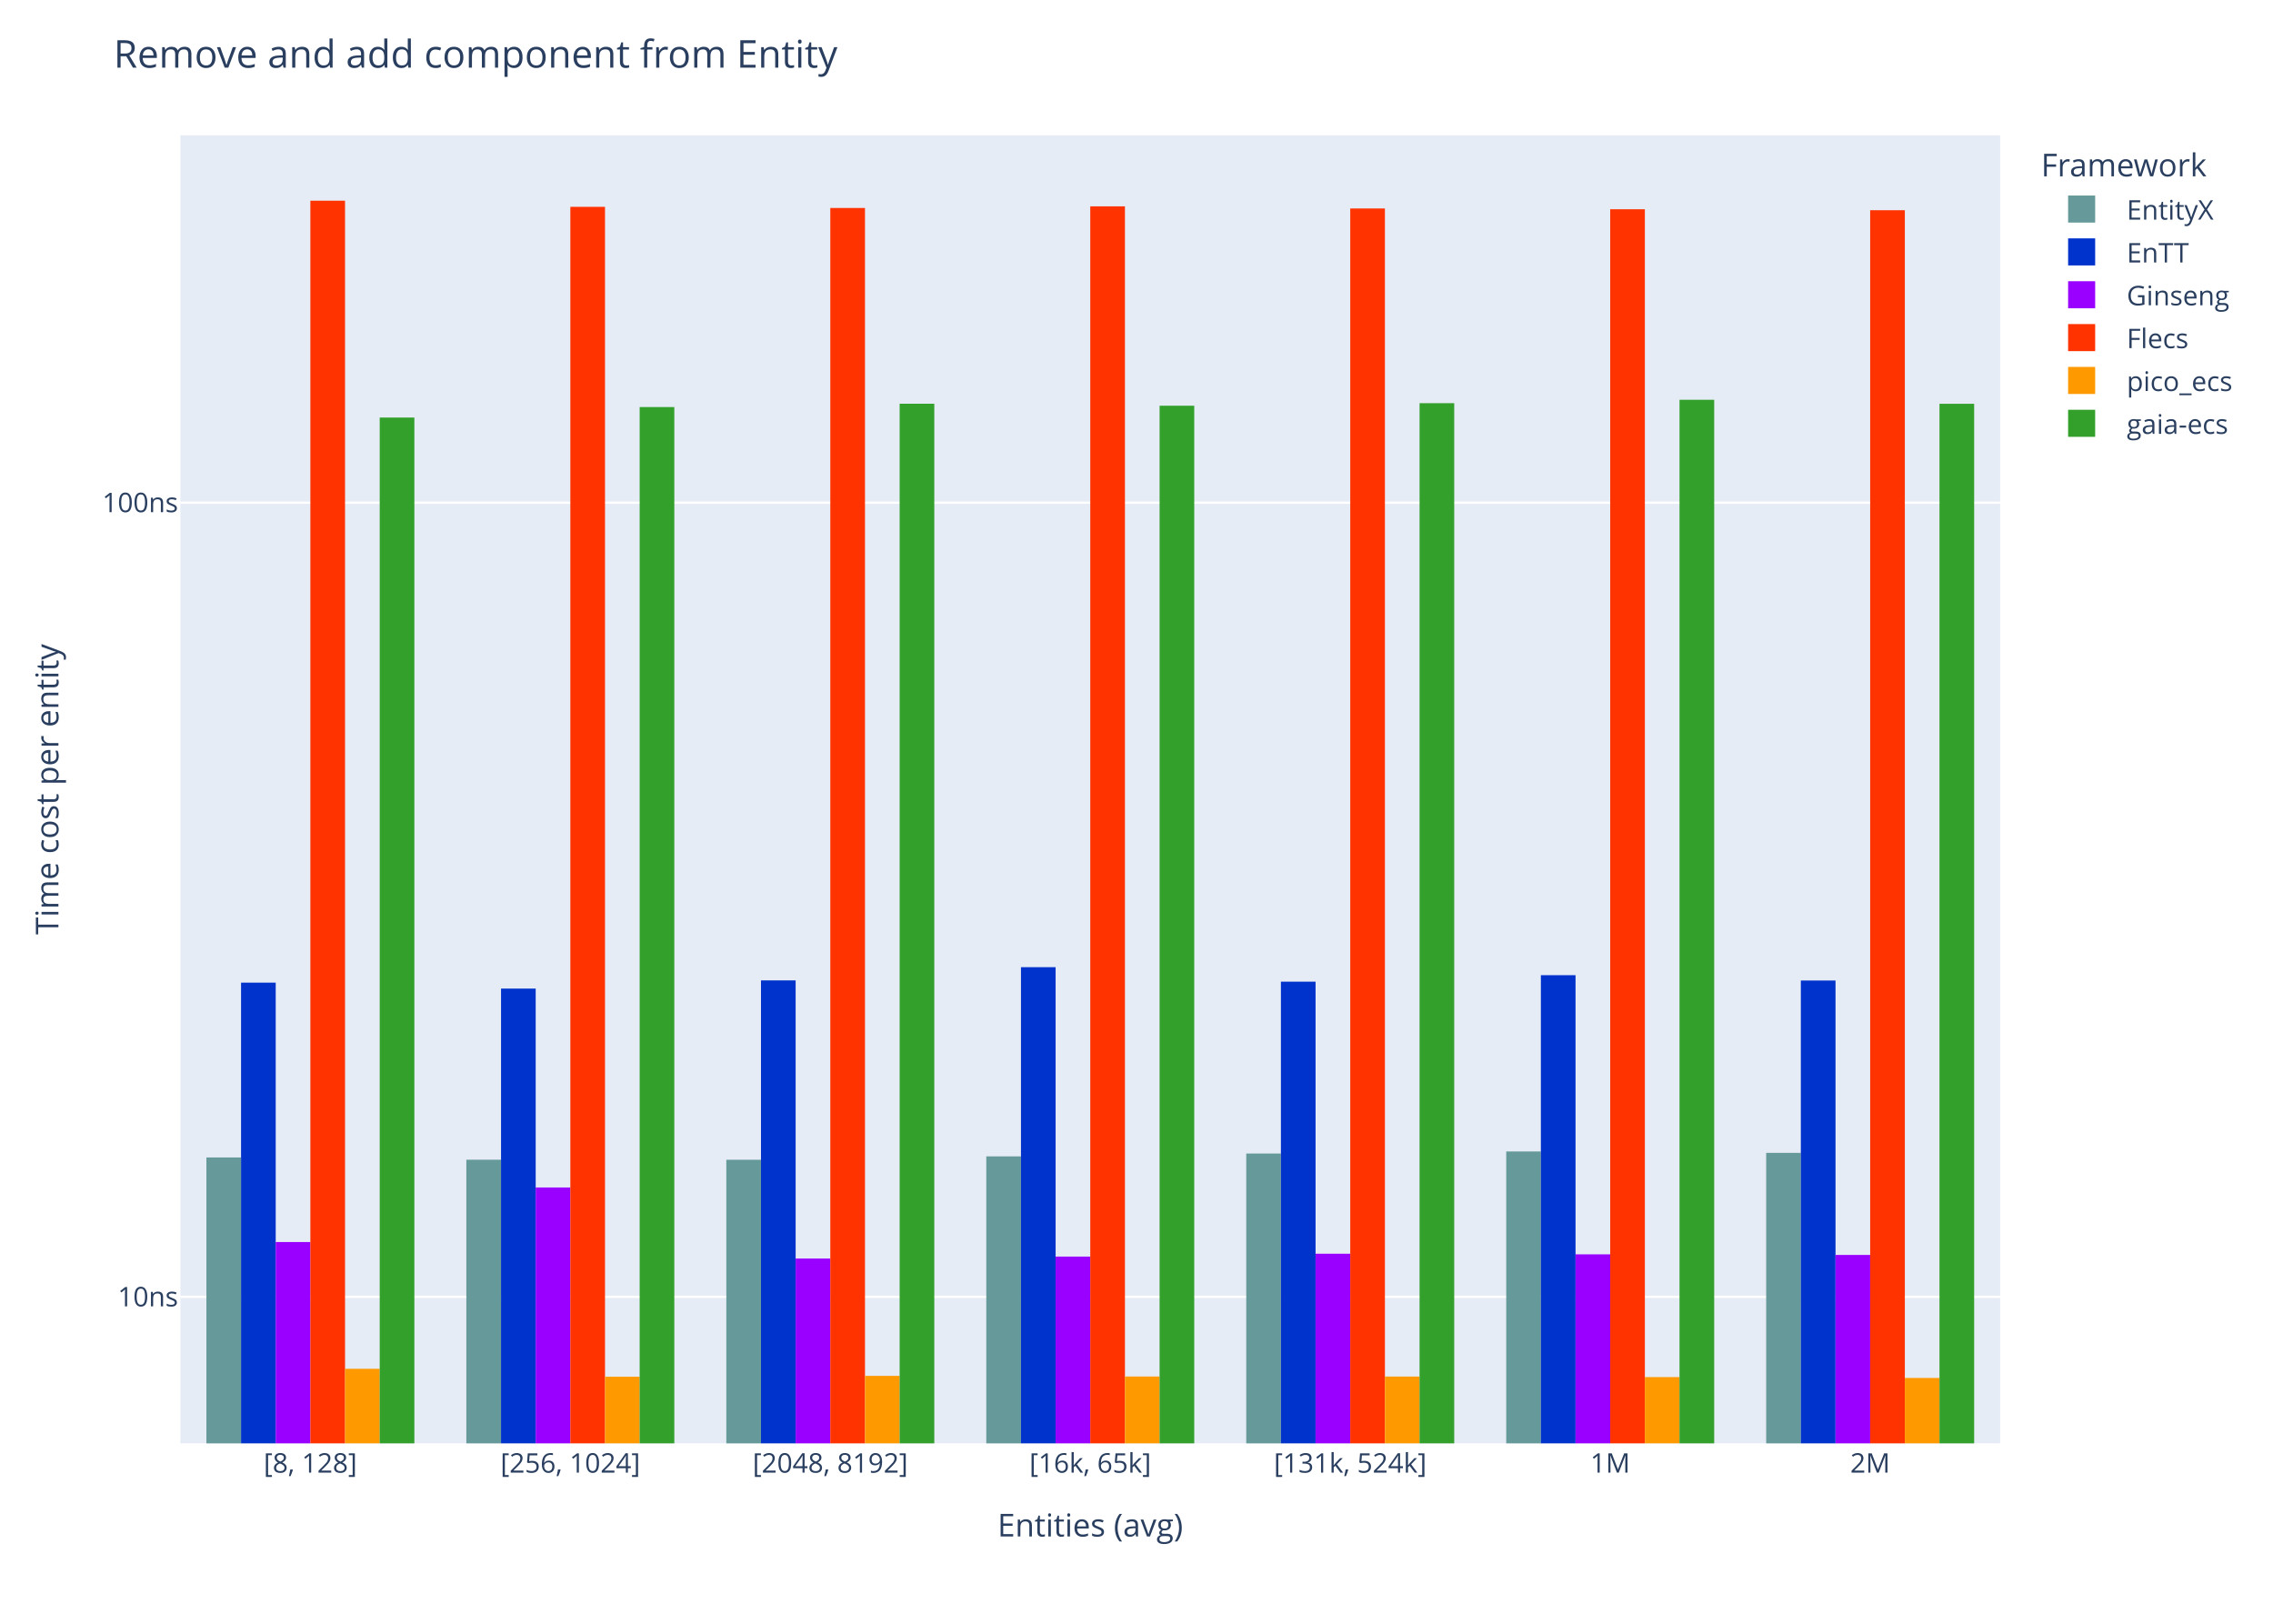
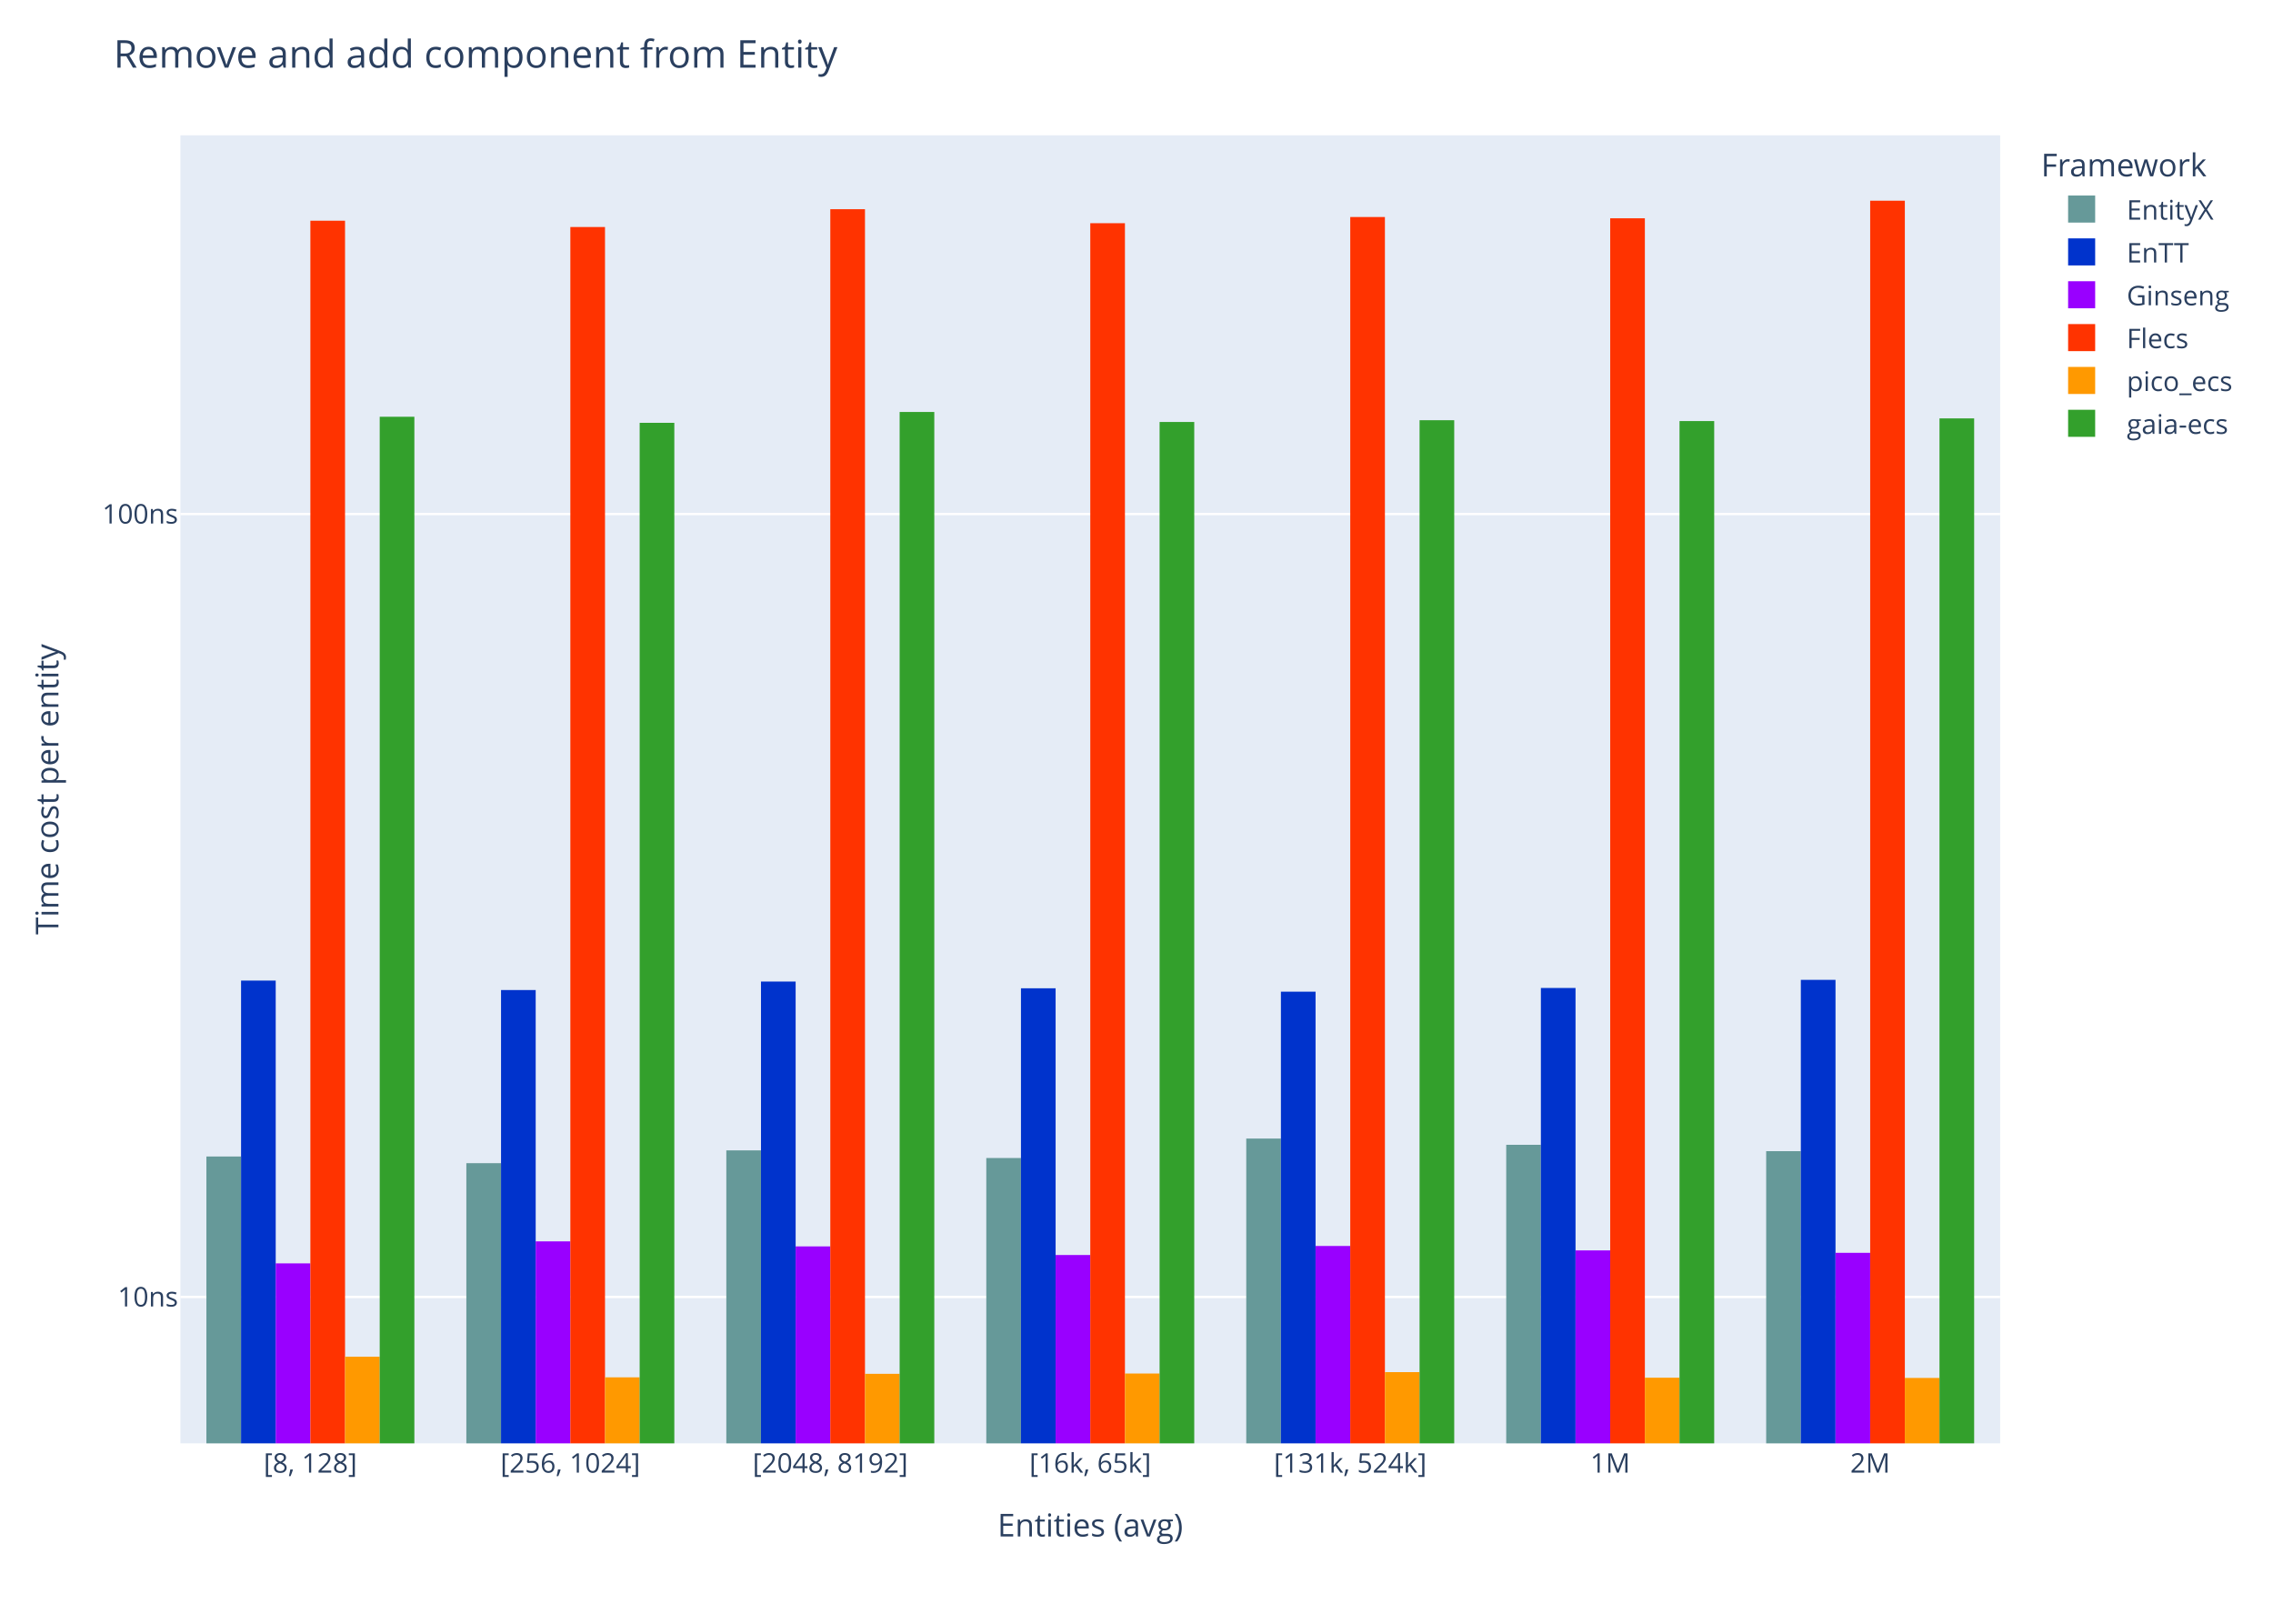
<svg xmlns="http://www.w3.org/2000/svg" class="main-svg" width="1008" height="720" style="" viewBox="0 0 1008 720">
  <rect x="0" y="0" width="1008" height="720" style="fill: rgb(255, 255, 255); fill-opacity: 1;" />
-   <defs id="defs-0827ca">
+   <defs id="defs-5ce769">
    <g class="clips">
-       <clipPath id="clip0827caxyplot" class="plotclip">
+       <clipPath id="clip5ce769xyplot" class="plotclip">
        <rect width="807" height="580" />
      </clipPath>
-       <clipPath class="axesclip" id="clip0827cax">
+       <clipPath class="axesclip" id="clip5ce769x">
        <rect x="80" y="0" width="807" height="720" />
      </clipPath>
-       <clipPath class="axesclip" id="clip0827cay">
+       <clipPath class="axesclip" id="clip5ce769y">
        <rect x="0" y="60" width="1008" height="580" />
      </clipPath>
-       <clipPath class="axesclip" id="clip0827caxy">
+       <clipPath class="axesclip" id="clip5ce769xy">
        <rect x="80" y="60" width="807" height="580" />
      </clipPath>
    </g>
    <g class="gradients" />
    <g class="patterns" />
  </defs>
  <g class="bglayer">
    <rect class="bg" x="80" y="60" width="807" height="580" style="fill: rgb(229, 236, 246); fill-opacity: 1; stroke-width: 0;" />
  </g>
  <g class="layer-below">
    <g class="imagelayer" />
    <g class="shapelayer" />
  </g>
  <g class="cartesianlayer">
    <g class="subplot xy">
      <g class="layer-subplot">
        <g class="shapelayer" />
        <g class="imagelayer" />
      </g>
      <g class="minor-gridlayer">
        <g class="x" />
        <g class="y" />
      </g>
      <g class="gridlayer">
        <g class="x" />
        <g class="y">
-           <path class="ygrid crisp" transform="translate(0,575.06)" d="M80,0h807" style="stroke: rgb(255, 255, 255); stroke-opacity: 1; stroke-width: 1px;" />
-           <path class="ygrid crisp" transform="translate(0,222.9)" d="M80,0h807" style="stroke: rgb(255, 255, 255); stroke-opacity: 1; stroke-width: 1px;" />
+           <path class="ygrid crisp" transform="translate(0,575.11)" d="M80,0h807" style="stroke: rgb(255, 255, 255); stroke-opacity: 1; stroke-width: 1px;" />
+           <path class="ygrid crisp" transform="translate(0,227.94)" d="M80,0h807" style="stroke: rgb(255, 255, 255); stroke-opacity: 1; stroke-width: 1px;" />
        </g>
      </g>
      <g class="zerolinelayer" />
      <g class="layer-between">
        <g class="shapelayer" />
        <g class="imagelayer" />
      </g>
      <path class="xlines-below" />
      <path class="ylines-below" />
      <g class="overlines-below" />
      <g class="xaxislayer-below" />
      <g class="yaxislayer-below" />
      <g class="overaxes-below" />
-       <g class="plot" transform="translate(80,60)" clip-path="url(#clip0827caxyplot)">
-         <g class="barlayer mlayer">
-           <g class="trace bars" style="opacity: 1;">
-             <g class="points">
-               <g class="point">
-                 <path d="M11.53,6090V453.24H26.9V6090Z" style="vector-effect: none; opacity: 1; stroke-width: 0px; fill: rgb(102, 153, 153); fill-opacity: 1;" />
-               </g>
-               <g class="point">
-                 <path d="M126.81,6090V454.24H142.19V6090Z" style="vector-effect: none; opacity: 1; stroke-width: 0px; fill: rgb(102, 153, 153); fill-opacity: 1;" />
-               </g>
-               <g class="point">
-                 <path d="M242.1,6090V454.28H257.47V6090Z" style="vector-effect: none; opacity: 1; stroke-width: 0px; fill: rgb(102, 153, 153); fill-opacity: 1;" />
-               </g>
-               <g class="point">
-                 <path d="M357.39,6090V452.76H372.76V6090Z" style="vector-effect: none; opacity: 1; stroke-width: 0px; fill: rgb(102, 153, 153); fill-opacity: 1;" />
-               </g>
-               <g class="point">
-                 <path d="M472.67,6090V451.51H488.04V6090Z" style="vector-effect: none; opacity: 1; stroke-width: 0px; fill: rgb(102, 153, 153); fill-opacity: 1;" />
-               </g>
-               <g class="point">
-                 <path d="M587.96,6090V450.59H603.33V6090Z" style="vector-effect: none; opacity: 1; stroke-width: 0px; fill: rgb(102, 153, 153); fill-opacity: 1;" />
-               </g>
-               <g class="point">
-                 <path d="M703.24,6090V451.2H718.61V6090Z" style="vector-effect: none; opacity: 1; stroke-width: 0px; fill: rgb(102, 153, 153); fill-opacity: 1;" />
-               </g>
-             </g>
-           </g>
-           <g class="trace bars" style="opacity: 1;">
-             <g class="points">
-               <g class="point">
-                 <path d="M26.9,6090V375.73H42.27V6090Z" style="vector-effect: none; opacity: 1; stroke-width: 0px; fill: rgb(0, 51, 204); fill-opacity: 1;" />
-               </g>
-               <g class="point">
-                 <path d="M142.19,6090V378.35H157.56V6090Z" style="vector-effect: none; opacity: 1; stroke-width: 0px; fill: rgb(0, 51, 204); fill-opacity: 1;" />
-               </g>
-               <g class="point">
-                 <path d="M257.47,6090V374.73H272.84V6090Z" style="vector-effect: none; opacity: 1; stroke-width: 0px; fill: rgb(0, 51, 204); fill-opacity: 1;" />
-               </g>
-               <g class="point">
-                 <path d="M372.76,6090V368.88H388.13V6090Z" style="vector-effect: none; opacity: 1; stroke-width: 0px; fill: rgb(0, 51, 204); fill-opacity: 1;" />
-               </g>
-               <g class="point">
-                 <path d="M488.04,6090V375.3H503.41V6090Z" style="vector-effect: none; opacity: 1; stroke-width: 0px; fill: rgb(0, 51, 204); fill-opacity: 1;" />
-               </g>
-               <g class="point">
-                 <path d="M603.33,6090V372.41H618.7V6090Z" style="vector-effect: none; opacity: 1; stroke-width: 0px; fill: rgb(0, 51, 204); fill-opacity: 1;" />
-               </g>
-               <g class="point">
-                 <path d="M718.61,6090V374.78H733.99V6090Z" style="vector-effect: none; opacity: 1; stroke-width: 0px; fill: rgb(0, 51, 204); fill-opacity: 1;" />
-               </g>
-             </g>
-           </g>
-           <g class="trace bars" style="opacity: 1;">
-             <g class="points">
-               <g class="point">
-                 <path d="M42.27,6090V490.74H57.64V6090Z" style="vector-effect: none; opacity: 1; stroke-width: 0px; fill: rgb(153, 0, 255); fill-opacity: 1;" />
-               </g>
-               <g class="point">
-                 <path d="M157.56,6090V466.56H172.93V6090Z" style="vector-effect: none; opacity: 1; stroke-width: 0px; fill: rgb(153, 0, 255); fill-opacity: 1;" />
-               </g>
-               <g class="point">
-                 <path d="M272.84,6090V498.06H288.21V6090Z" style="vector-effect: none; opacity: 1; stroke-width: 0px; fill: rgb(153, 0, 255); fill-opacity: 1;" />
-               </g>
-               <g class="point">
-                 <path d="M388.13,6090V497.2H403.5V6090Z" style="vector-effect: none; opacity: 1; stroke-width: 0px; fill: rgb(153, 0, 255); fill-opacity: 1;" />
-               </g>
-               <g class="point">
-                 <path d="M503.41,6090V495.93H518.79V6090Z" style="vector-effect: none; opacity: 1; stroke-width: 0px; fill: rgb(153, 0, 255); fill-opacity: 1;" />
-               </g>
-               <g class="point">
-                 <path d="M618.7,6090V496.21H634.07V6090Z" style="vector-effect: none; opacity: 1; stroke-width: 0px; fill: rgb(153, 0, 255); fill-opacity: 1;" />
-               </g>
-               <g class="point">
-                 <path d="M733.99,6090V496.47H749.36V6090Z" style="vector-effect: none; opacity: 1; stroke-width: 0px; fill: rgb(153, 0, 255); fill-opacity: 1;" />
-               </g>
-             </g>
-           </g>
-           <g class="trace bars" style="opacity: 1;">
-             <g class="points">
-               <g class="point">
-                 <path d="M57.64,6090V29H73.01V6090Z" style="vector-effect: none; opacity: 1; stroke-width: 0px; fill: rgb(255, 51, 0); fill-opacity: 1;" />
-               </g>
-               <g class="point">
-                 <path d="M172.93,6090V31.71H188.3V6090Z" style="vector-effect: none; opacity: 1; stroke-width: 0px; fill: rgb(255, 51, 0); fill-opacity: 1;" />
-               </g>
-               <g class="point">
-                 <path d="M288.21,6090V32.22H303.59V6090Z" style="vector-effect: none; opacity: 1; stroke-width: 0px; fill: rgb(255, 51, 0); fill-opacity: 1;" />
-               </g>
-               <g class="point">
-                 <path d="M403.5,6090V31.51H418.87V6090Z" style="vector-effect: none; opacity: 1; stroke-width: 0px; fill: rgb(255, 51, 0); fill-opacity: 1;" />
-               </g>
-               <g class="point">
-                 <path d="M518.79,6090V32.44H534.16V6090Z" style="vector-effect: none; opacity: 1; stroke-width: 0px; fill: rgb(255, 51, 0); fill-opacity: 1;" />
-               </g>
-               <g class="point">
-                 <path d="M634.07,6090V32.79H649.44V6090Z" style="vector-effect: none; opacity: 1; stroke-width: 0px; fill: rgb(255, 51, 0); fill-opacity: 1;" />
-               </g>
-               <g class="point">
-                 <path d="M749.36,6090V33.22H764.73V6090Z" style="vector-effect: none; opacity: 1; stroke-width: 0px; fill: rgb(255, 51, 0); fill-opacity: 1;" />
-               </g>
-             </g>
-           </g>
-           <g class="trace bars" style="opacity: 1;">
-             <g class="points">
-               <g class="point">
-                 <path d="M73.01,6090V546.96H88.39V6090Z" style="vector-effect: none; opacity: 1; stroke-width: 0px; fill: rgb(255, 153, 0); fill-opacity: 1;" />
-               </g>
-               <g class="point">
-                 <path d="M188.3,6090V550.48H203.67V6090Z" style="vector-effect: none; opacity: 1; stroke-width: 0px; fill: rgb(255, 153, 0); fill-opacity: 1;" />
-               </g>
-               <g class="point">
-                 <path d="M303.59,6090V550.09H318.96V6090Z" style="vector-effect: none; opacity: 1; stroke-width: 0px; fill: rgb(255, 153, 0); fill-opacity: 1;" />
-               </g>
-               <g class="point">
-                 <path d="M418.87,6090V550.36H434.24V6090Z" style="vector-effect: none; opacity: 1; stroke-width: 0px; fill: rgb(255, 153, 0); fill-opacity: 1;" />
-               </g>
-               <g class="point">
-                 <path d="M534.16,6090V550.38H549.53V6090Z" style="vector-effect: none; opacity: 1; stroke-width: 0px; fill: rgb(255, 153, 0); fill-opacity: 1;" />
-               </g>
-               <g class="point">
-                 <path d="M649.44,6090V550.62H664.81V6090Z" style="vector-effect: none; opacity: 1; stroke-width: 0px; fill: rgb(255, 153, 0); fill-opacity: 1;" />
-               </g>
-               <g class="point">
-                 <path d="M764.73,6090V551H780.1V6090Z" style="vector-effect: none; opacity: 1; stroke-width: 0px; fill: rgb(255, 153, 0); fill-opacity: 1;" />
-               </g>
-             </g>
-           </g>
-           <g class="trace bars" style="opacity: 1;">
-             <g class="points">
-               <g class="point">
-                 <path d="M88.39,6090V125.14H103.76V6090Z" style="vector-effect: none; opacity: 1; stroke-width: 0px; fill: rgb(51, 160, 44); fill-opacity: 1;" />
-               </g>
-               <g class="point">
-                 <path d="M203.67,6090V120.51H219.04V6090Z" style="vector-effect: none; opacity: 1; stroke-width: 0px; fill: rgb(51, 160, 44); fill-opacity: 1;" />
-               </g>
-               <g class="point">
-                 <path d="M318.96,6090V119.03H334.33V6090Z" style="vector-effect: none; opacity: 1; stroke-width: 0px; fill: rgb(51, 160, 44); fill-opacity: 1;" />
-               </g>
-               <g class="point">
-                 <path d="M434.24,6090V119.92H449.61V6090Z" style="vector-effect: none; opacity: 1; stroke-width: 0px; fill: rgb(51, 160, 44); fill-opacity: 1;" />
-               </g>
-               <g class="point">
-                 <path d="M549.53,6090V118.78H564.9V6090Z" style="vector-effect: none; opacity: 1; stroke-width: 0px; fill: rgb(51, 160, 44); fill-opacity: 1;" />
-               </g>
-               <g class="point">
-                 <path d="M664.81,6090V117.28H680.19V6090Z" style="vector-effect: none; opacity: 1; stroke-width: 0px; fill: rgb(51, 160, 44); fill-opacity: 1;" />
-               </g>
-               <g class="point">
-                 <path d="M780.1,6090V119.04H795.47V6090Z" style="vector-effect: none; opacity: 1; stroke-width: 0px; fill: rgb(51, 160, 44); fill-opacity: 1;" />
-               </g>
-             </g>
-           </g>
-         </g>
-       </g>
-       <g class="overplot" />
+       <g class="overplot">
+         <g class="xy" transform="translate(80,60)" clip-path="url(#clip5ce769xyplot)">
+           <g class="barlayer mlayer">
+             <g class="trace bars" style="opacity: 1;">
+               <g class="points">
+                 <g class="point">
+                   <path d="M11.53,6090V452.83H26.9V6090Z" style="vector-effect: none; opacity: 1; stroke-width: 0px; fill: rgb(102, 153, 153); fill-opacity: 1;" />
+                 </g>
+                 <g class="point">
+                   <path d="M126.81,6090V455.77H142.19V6090Z" style="vector-effect: none; opacity: 1; stroke-width: 0px; fill: rgb(102, 153, 153); fill-opacity: 1;" />
+                 </g>
+                 <g class="point">
+                   <path d="M242.1,6090V450.09H257.47V6090Z" style="vector-effect: none; opacity: 1; stroke-width: 0px; fill: rgb(102, 153, 153); fill-opacity: 1;" />
+                 </g>
+                 <g class="point">
+                   <path d="M357.39,6090V453.49H372.76V6090Z" style="vector-effect: none; opacity: 1; stroke-width: 0px; fill: rgb(102, 153, 153); fill-opacity: 1;" />
+                 </g>
+                 <g class="point">
+                   <path d="M472.67,6090V444.86H488.04V6090Z" style="vector-effect: none; opacity: 1; stroke-width: 0px; fill: rgb(102, 153, 153); fill-opacity: 1;" />
+                 </g>
+                 <g class="point">
+                   <path d="M587.96,6090V447.64H603.33V6090Z" style="vector-effect: none; opacity: 1; stroke-width: 0px; fill: rgb(102, 153, 153); fill-opacity: 1;" />
+                 </g>
+                 <g class="point">
+                   <path d="M703.24,6090V450.46H718.61V6090Z" style="vector-effect: none; opacity: 1; stroke-width: 0px; fill: rgb(102, 153, 153); fill-opacity: 1;" />
+                 </g>
+               </g>
+             </g>
+             <g class="trace bars" style="opacity: 1;">
+               <g class="points">
+                 <g class="point">
+                   <path d="M26.9,6090V374.81H42.27V6090Z" style="vector-effect: none; opacity: 1; stroke-width: 0px; fill: rgb(0, 51, 204); fill-opacity: 1;" />
+                 </g>
+                 <g class="point">
+                   <path d="M142.19,6090V379.01H157.56V6090Z" style="vector-effect: none; opacity: 1; stroke-width: 0px; fill: rgb(0, 51, 204); fill-opacity: 1;" />
+                 </g>
+                 <g class="point">
+                   <path d="M257.47,6090V375.23H272.84V6090Z" style="vector-effect: none; opacity: 1; stroke-width: 0px; fill: rgb(0, 51, 204); fill-opacity: 1;" />
+                 </g>
+                 <g class="point">
+                   <path d="M372.76,6090V378.23H388.13V6090Z" style="vector-effect: none; opacity: 1; stroke-width: 0px; fill: rgb(0, 51, 204); fill-opacity: 1;" />
+                 </g>
+                 <g class="point">
+                   <path d="M488.04,6090V379.74H503.41V6090Z" style="vector-effect: none; opacity: 1; stroke-width: 0px; fill: rgb(0, 51, 204); fill-opacity: 1;" />
+                 </g>
+                 <g class="point">
+                   <path d="M603.33,6090V378.1H618.7V6090Z" style="vector-effect: none; opacity: 1; stroke-width: 0px; fill: rgb(0, 51, 204); fill-opacity: 1;" />
+                 </g>
+                 <g class="point">
+                   <path d="M718.61,6090V374.49H733.99V6090Z" style="vector-effect: none; opacity: 1; stroke-width: 0px; fill: rgb(0, 51, 204); fill-opacity: 1;" />
+                 </g>
+               </g>
+             </g>
+             <g class="trace bars" style="opacity: 1;">
+               <g class="points">
+                 <g class="point">
+                   <path d="M42.27,6090V500.21H57.64V6090Z" style="vector-effect: none; opacity: 1; stroke-width: 0px; fill: rgb(153, 0, 255); fill-opacity: 1;" />
+                 </g>
+                 <g class="point">
+                   <path d="M157.56,6090V490.46H172.93V6090Z" style="vector-effect: none; opacity: 1; stroke-width: 0px; fill: rgb(153, 0, 255); fill-opacity: 1;" />
+                 </g>
+                 <g class="point">
+                   <path d="M272.84,6090V492.67H288.21V6090Z" style="vector-effect: none; opacity: 1; stroke-width: 0px; fill: rgb(153, 0, 255); fill-opacity: 1;" />
+                 </g>
+                 <g class="point">
+                   <path d="M388.13,6090V496.5H403.5V6090Z" style="vector-effect: none; opacity: 1; stroke-width: 0px; fill: rgb(153, 0, 255); fill-opacity: 1;" />
+                 </g>
+                 <g class="point">
+                   <path d="M503.41,6090V492.49H518.79V6090Z" style="vector-effect: none; opacity: 1; stroke-width: 0px; fill: rgb(153, 0, 255); fill-opacity: 1;" />
+                 </g>
+                 <g class="point">
+                   <path d="M618.7,6090V494.46H634.07V6090Z" style="vector-effect: none; opacity: 1; stroke-width: 0px; fill: rgb(153, 0, 255); fill-opacity: 1;" />
+                 </g>
+                 <g class="point">
+                   <path d="M733.99,6090V495.52H749.36V6090Z" style="vector-effect: none; opacity: 1; stroke-width: 0px; fill: rgb(153, 0, 255); fill-opacity: 1;" />
+                 </g>
+               </g>
+             </g>
+             <g class="trace bars" style="opacity: 1;">
+               <g class="points">
+                 <g class="point">
+                   <path d="M57.64,6090V37.88H73.01V6090Z" style="vector-effect: none; opacity: 1; stroke-width: 0px; fill: rgb(255, 51, 0); fill-opacity: 1;" />
+                 </g>
+                 <g class="point">
+                   <path d="M172.93,6090V40.66H188.3V6090Z" style="vector-effect: none; opacity: 1; stroke-width: 0px; fill: rgb(255, 51, 0); fill-opacity: 1;" />
+                 </g>
+                 <g class="point">
+                   <path d="M288.21,6090V32.76H303.59V6090Z" style="vector-effect: none; opacity: 1; stroke-width: 0px; fill: rgb(255, 51, 0); fill-opacity: 1;" />
+                 </g>
+                 <g class="point">
+                   <path d="M403.5,6090V38.96H418.87V6090Z" style="vector-effect: none; opacity: 1; stroke-width: 0px; fill: rgb(255, 51, 0); fill-opacity: 1;" />
+                 </g>
+                 <g class="point">
+                   <path d="M518.79,6090V36.24H534.16V6090Z" style="vector-effect: none; opacity: 1; stroke-width: 0px; fill: rgb(255, 51, 0); fill-opacity: 1;" />
+                 </g>
+                 <g class="point">
+                   <path d="M634.07,6090V36.8H649.44V6090Z" style="vector-effect: none; opacity: 1; stroke-width: 0px; fill: rgb(255, 51, 0); fill-opacity: 1;" />
+                 </g>
+                 <g class="point">
+                   <path d="M749.36,6090V29H764.73V6090Z" style="vector-effect: none; opacity: 1; stroke-width: 0px; fill: rgb(255, 51, 0); fill-opacity: 1;" />
+                 </g>
+               </g>
+             </g>
+             <g class="trace bars" style="opacity: 1;">
+               <g class="points">
+                 <g class="point">
+                   <path d="M73.01,6090V541.61H88.39V6090Z" style="vector-effect: none; opacity: 1; stroke-width: 0px; fill: rgb(255, 153, 0); fill-opacity: 1;" />
+                 </g>
+                 <g class="point">
+                   <path d="M188.3,6090V550.73H203.67V6090Z" style="vector-effect: none; opacity: 1; stroke-width: 0px; fill: rgb(255, 153, 0); fill-opacity: 1;" />
+                 </g>
+                 <g class="point">
+                   <path d="M303.59,6090V549.17H318.96V6090Z" style="vector-effect: none; opacity: 1; stroke-width: 0px; fill: rgb(255, 153, 0); fill-opacity: 1;" />
+                 </g>
+                 <g class="point">
+                   <path d="M418.87,6090V549.04H434.24V6090Z" style="vector-effect: none; opacity: 1; stroke-width: 0px; fill: rgb(255, 153, 0); fill-opacity: 1;" />
+                 </g>
+                 <g class="point">
+                   <path d="M534.16,6090V548.42H549.53V6090Z" style="vector-effect: none; opacity: 1; stroke-width: 0px; fill: rgb(255, 153, 0); fill-opacity: 1;" />
+                 </g>
+                 <g class="point">
+                   <path d="M649.44,6090V550.89H664.81V6090Z" style="vector-effect: none; opacity: 1; stroke-width: 0px; fill: rgb(255, 153, 0); fill-opacity: 1;" />
+                 </g>
+                 <g class="point">
+                   <path d="M764.73,6090V551H780.1V6090Z" style="vector-effect: none; opacity: 1; stroke-width: 0px; fill: rgb(255, 153, 0); fill-opacity: 1;" />
+                 </g>
+               </g>
+             </g>
+             <g class="trace bars" style="opacity: 1;">
+               <g class="points">
+                 <g class="point">
+                   <path d="M88.39,6090V124.81H103.76V6090Z" style="vector-effect: none; opacity: 1; stroke-width: 0px; fill: rgb(51, 160, 44); fill-opacity: 1;" />
+                 </g>
+                 <g class="point">
+                   <path d="M203.67,6090V127.5H219.04V6090Z" style="vector-effect: none; opacity: 1; stroke-width: 0px; fill: rgb(51, 160, 44); fill-opacity: 1;" />
+                 </g>
+                 <g class="point">
+                   <path d="M318.96,6090V122.67H334.33V6090Z" style="vector-effect: none; opacity: 1; stroke-width: 0px; fill: rgb(51, 160, 44); fill-opacity: 1;" />
+                 </g>
+                 <g class="point">
+                   <path d="M434.24,6090V127.11H449.61V6090Z" style="vector-effect: none; opacity: 1; stroke-width: 0px; fill: rgb(51, 160, 44); fill-opacity: 1;" />
+                 </g>
+                 <g class="point">
+                   <path d="M549.53,6090V126.32H564.9V6090Z" style="vector-effect: none; opacity: 1; stroke-width: 0px; fill: rgb(51, 160, 44); fill-opacity: 1;" />
+                 </g>
+                 <g class="point">
+                   <path d="M664.81,6090V126.71H680.19V6090Z" style="vector-effect: none; opacity: 1; stroke-width: 0px; fill: rgb(51, 160, 44); fill-opacity: 1;" />
+                 </g>
+                 <g class="point">
+                   <path d="M780.1,6090V125.52H795.47V6090Z" style="vector-effect: none; opacity: 1; stroke-width: 0px; fill: rgb(51, 160, 44); fill-opacity: 1;" />
+                 </g>
+               </g>
+             </g>
+           </g>
+         </g>
+       </g>
      <path class="xlines-above crisp" d="M0,0" style="fill: none;" />
      <path class="ylines-above crisp" d="M0,0" style="fill: none;" />
      <g class="overlines-above" />
      <g class="xaxislayer-above">
        <g class="xtick">
          <text text-anchor="middle" x="0" y="653" transform="translate(137.64,0)" style="font-family: 'Open Sans', verdana, arial, sans-serif; font-size: 12px; fill: rgb(42, 63, 95); fill-opacity: 1; white-space: pre; opacity: 1;">[8, 128]</text>
        </g>
        <g class="xtick">
          <text text-anchor="middle" x="0" y="653" transform="translate(252.93,0)" style="font-family: 'Open Sans', verdana, arial, sans-serif; font-size: 12px; fill: rgb(42, 63, 95); fill-opacity: 1; white-space: pre; opacity: 1;">[256, 1024]</text>
        </g>
        <g class="xtick">
          <text text-anchor="middle" x="0" y="653" transform="translate(368.21,0)" style="font-family: 'Open Sans', verdana, arial, sans-serif; font-size: 12px; fill: rgb(42, 63, 95); fill-opacity: 1; white-space: pre; opacity: 1;">[2048, 8192]</text>
        </g>
        <g class="xtick">
          <text text-anchor="middle" x="0" y="653" transform="translate(483.5,0)" style="font-family: 'Open Sans', verdana, arial, sans-serif; font-size: 12px; fill: rgb(42, 63, 95); fill-opacity: 1; white-space: pre; opacity: 1;">[16k, 65k]</text>
        </g>
        <g class="xtick">
          <text text-anchor="middle" x="0" y="653" transform="translate(598.79,0)" style="font-family: 'Open Sans', verdana, arial, sans-serif; font-size: 12px; fill: rgb(42, 63, 95); fill-opacity: 1; white-space: pre; opacity: 1;">[131k, 524k]</text>
        </g>
        <g class="xtick">
          <text text-anchor="middle" x="0" y="653" transform="translate(714.07,0)" style="font-family: 'Open Sans', verdana, arial, sans-serif; font-size: 12px; fill: rgb(42, 63, 95); fill-opacity: 1; white-space: pre; opacity: 1;">1M</text>
        </g>
        <g class="xtick">
          <text text-anchor="middle" x="0" y="653" transform="translate(829.36,0)" style="font-family: 'Open Sans', verdana, arial, sans-serif; font-size: 12px; fill: rgb(42, 63, 95); fill-opacity: 1; white-space: pre; opacity: 1;">2M</text>
        </g>
      </g>
      <g class="yaxislayer-above">
        <g class="ytick">
-           <text text-anchor="end" x="79" y="4.2" transform="translate(0,575.06)" style="font-family: 'Open Sans', verdana, arial, sans-serif; font-size: 12px; fill: rgb(42, 63, 95); fill-opacity: 1; white-space: pre; opacity: 1;">10ns</text>
+           <text text-anchor="end" x="79" y="4.2" transform="translate(0,575.11)" style="font-family: 'Open Sans', verdana, arial, sans-serif; font-size: 12px; fill: rgb(42, 63, 95); fill-opacity: 1; white-space: pre; opacity: 1;">10ns</text>
        </g>
        <g class="ytick">
-           <text text-anchor="end" x="79" y="4.2" style="font-family: 'Open Sans', verdana, arial, sans-serif; font-size: 12px; fill: rgb(42, 63, 95); fill-opacity: 1; white-space: pre; opacity: 1;" transform="translate(0,222.9)">100ns</text>
+           <text text-anchor="end" x="79" y="4.2" style="font-family: 'Open Sans', verdana, arial, sans-serif; font-size: 12px; fill: rgb(42, 63, 95); fill-opacity: 1; white-space: pre; opacity: 1;" transform="translate(0,227.94)">100ns</text>
        </g>
      </g>
      <g class="overaxes-above" />
    </g>
  </g>
  <g class="polarlayer" />
  <g class="smithlayer" />
  <g class="ternarylayer" />
  <g class="geolayer" />
  <g class="funnelarealayer" />
  <g class="pielayer" />
  <g class="iciclelayer" />
  <g class="treemaplayer" />
  <g class="sunburstlayer" />
  <g class="glimages" />
-   <defs id="topdefs-0827ca">
+   <defs id="topdefs-5ce769">
    <g class="clips" />
-     <clipPath id="legend0827ca">
+     <clipPath id="legend5ce769">
      <rect width="93" height="143" x="0" y="0" />
    </clipPath>
  </defs>
  <g class="layer-above">
    <g class="imagelayer" />
    <g class="shapelayer" />
  </g>
  <g class="infolayer">
    <g class="legend" pointer-events="all" transform="translate(903.14,60)">
      <rect class="bg" shape-rendering="crispEdges" width="93" height="143" x="0" y="0" style="stroke: rgb(68, 68, 68); stroke-opacity: 1; fill: rgb(255, 255, 255); fill-opacity: 1; stroke-width: 0px;" />
-       <g class="scrollbox" transform="" clip-path="url(#legend0827ca)">
+       <g class="scrollbox" transform="" clip-path="url(#legend5ce769)">
        <text class="legendtitletext" text-anchor="start" x="2" y="18.2" style="font-family: 'Open Sans', verdana, arial, sans-serif; font-size: 14px; fill: rgb(42, 63, 95); fill-opacity: 1; white-space: pre;">Framework</text>
        <g class="groups" transform="">
          <g class="traces" transform="translate(0,32.7)" style="opacity: 1;">
            <text class="legendtext" text-anchor="start" x="40" y="4.68" style="font-family: 'Open Sans', verdana, arial, sans-serif; font-size: 12px; fill: rgb(42, 63, 95); fill-opacity: 1; white-space: pre;">EntityX</text>
            <g class="layers" style="opacity: 1;">
              <g class="legendfill" />
              <g class="legendlines" />
              <g class="legendsymbols">
                <g class="legendpoints">
                  <path class="legendundefined" d="M6,6H-6V-6H6Z" transform="translate(20,0)" style="stroke-width: 0px; fill: rgb(102, 153, 153); fill-opacity: 1;" />
                </g>
              </g>
            </g>
            <rect class="legendtoggle" x="0" y="-9.5" width="87.188" height="19" style="fill: rgb(0, 0, 0); fill-opacity: 0;" />
          </g>
        </g>
        <g class="groups" transform="">
          <g class="traces" transform="translate(0,51.7)" style="opacity: 1;">
            <text class="legendtext" text-anchor="start" x="40" y="4.68" style="font-family: 'Open Sans', verdana, arial, sans-serif; font-size: 12px; fill: rgb(42, 63, 95); fill-opacity: 1; white-space: pre;">EnTT</text>
            <g class="layers" style="opacity: 1;">
              <g class="legendfill" />
              <g class="legendlines" />
              <g class="legendsymbols">
                <g class="legendpoints">
                  <path class="legendundefined" d="M6,6H-6V-6H6Z" transform="translate(20,0)" style="stroke-width: 0px; fill: rgb(0, 51, 204); fill-opacity: 1;" />
                </g>
              </g>
            </g>
            <rect class="legendtoggle" x="0" y="-9.5" width="87.188" height="19" style="fill: rgb(0, 0, 0); fill-opacity: 0;" />
          </g>
        </g>
        <g class="groups" transform="">
          <g class="traces" transform="translate(0,70.7)" style="opacity: 1;">
            <text class="legendtext" text-anchor="start" x="40" y="4.68" style="font-family: 'Open Sans', verdana, arial, sans-serif; font-size: 12px; fill: rgb(42, 63, 95); fill-opacity: 1; white-space: pre;">Ginseng</text>
            <g class="layers" style="opacity: 1;">
              <g class="legendfill" />
              <g class="legendlines" />
              <g class="legendsymbols">
                <g class="legendpoints">
                  <path class="legendundefined" d="M6,6H-6V-6H6Z" transform="translate(20,0)" style="stroke-width: 0px; fill: rgb(153, 0, 255); fill-opacity: 1;" />
                </g>
              </g>
            </g>
            <rect class="legendtoggle" x="0" y="-9.5" width="87.188" height="19" style="fill: rgb(0, 0, 0); fill-opacity: 0;" />
          </g>
        </g>
        <g class="groups" transform="">
          <g class="traces" transform="translate(0,89.7)" style="opacity: 1;">
            <text class="legendtext" text-anchor="start" x="40" y="4.68" style="font-family: 'Open Sans', verdana, arial, sans-serif; font-size: 12px; fill: rgb(42, 63, 95); fill-opacity: 1; white-space: pre;">Flecs</text>
            <g class="layers" style="opacity: 1;">
              <g class="legendfill" />
              <g class="legendlines" />
              <g class="legendsymbols">
                <g class="legendpoints">
                  <path class="legendundefined" d="M6,6H-6V-6H6Z" transform="translate(20,0)" style="stroke-width: 0px; fill: rgb(255, 51, 0); fill-opacity: 1;" />
                </g>
              </g>
            </g>
            <rect class="legendtoggle" x="0" y="-9.5" width="87.188" height="19" style="fill: rgb(0, 0, 0); fill-opacity: 0;" />
          </g>
        </g>
        <g class="groups" transform="">
          <g class="traces" transform="translate(0,108.7)" style="opacity: 1;">
            <text class="legendtext" text-anchor="start" x="40" y="4.68" style="font-family: 'Open Sans', verdana, arial, sans-serif; font-size: 12px; fill: rgb(42, 63, 95); fill-opacity: 1; white-space: pre;">pico_ecs</text>
            <g class="layers" style="opacity: 1;">
              <g class="legendfill" />
              <g class="legendlines" />
              <g class="legendsymbols">
                <g class="legendpoints">
                  <path class="legendundefined" d="M6,6H-6V-6H6Z" transform="translate(20,0)" style="stroke-width: 0px; fill: rgb(255, 153, 0); fill-opacity: 1;" />
                </g>
              </g>
            </g>
            <rect class="legendtoggle" x="0" y="-9.5" width="87.188" height="19" style="fill: rgb(0, 0, 0); fill-opacity: 0;" />
          </g>
        </g>
        <g class="groups" transform="">
          <g class="traces" transform="translate(0,127.7)" style="opacity: 1;">
            <text class="legendtext" text-anchor="start" x="40" y="4.68" style="font-family: 'Open Sans', verdana, arial, sans-serif; font-size: 12px; fill: rgb(42, 63, 95); fill-opacity: 1; white-space: pre;">gaia-ecs</text>
            <g class="layers" style="opacity: 1;">
              <g class="legendfill" />
              <g class="legendlines" />
              <g class="legendsymbols">
                <g class="legendpoints">
                  <path class="legendundefined" d="M6,6H-6V-6H6Z" transform="translate(20,0)" style="stroke-width: 0px; fill: rgb(51, 160, 44); fill-opacity: 1;" />
                </g>
              </g>
            </g>
            <rect class="legendtoggle" x="0" y="-9.5" width="87.188" height="19" style="fill: rgb(0, 0, 0); fill-opacity: 0;" />
          </g>
        </g>
      </g>
      <rect class="scrollbar" rx="20" ry="3" width="0" height="0" x="0" y="0" style="fill: rgb(128, 139, 164); fill-opacity: 1;" />
    </g>
    <g class="g-gtitle">
-       <text class="gtitle" x="50.4" y="30" text-anchor="start" dy="0em" style="font-family: 'Open Sans', verdana, arial, sans-serif; font-size: 17px; fill: rgb(42, 63, 95); opacity: 1; white-space: pre;">Remove and add component from Entity</text>
+       <text class="gtitle" x="50.4" y="30" text-anchor="start" dy="0em" style="opacity: 1; font-family: 'Open Sans', verdana, arial, sans-serif; font-size: 17px; fill: rgb(42, 63, 95); fill-opacity: 1; white-space: pre;">Remove and add component from Entity</text>
    </g>
    <g class="g-xtitle">
-       <text class="xtitle" x="483.5" y="681.3" text-anchor="middle" style="font-family: 'Open Sans', verdana, arial, sans-serif; font-size: 14px; fill: rgb(42, 63, 95); opacity: 1; white-space: pre;">Entities (avg)</text>
+       <text class="xtitle" x="483.5" y="681.3" text-anchor="middle" style="opacity: 1; font-family: 'Open Sans', verdana, arial, sans-serif; font-size: 14px; fill: rgb(42, 63, 95); fill-opacity: 1; white-space: pre;">Entities (avg)</text>
    </g>
    <g class="g-ytitle">
-       <text class="ytitle" transform="rotate(-90,25.9125,350)" x="25.913" y="350" text-anchor="middle" style="font-family: 'Open Sans', verdana, arial, sans-serif; font-size: 14px; fill: rgb(42, 63, 95); opacity: 1; white-space: pre;">Time cost per entity</text>
+       <text class="ytitle" transform="rotate(-90,25.9125,350)" x="25.913" y="350" text-anchor="middle" style="opacity: 1; font-family: 'Open Sans', verdana, arial, sans-serif; font-size: 14px; fill: rgb(42, 63, 95); fill-opacity: 1; white-space: pre;">Time cost per entity</text>
    </g>
  </g>
</svg>
